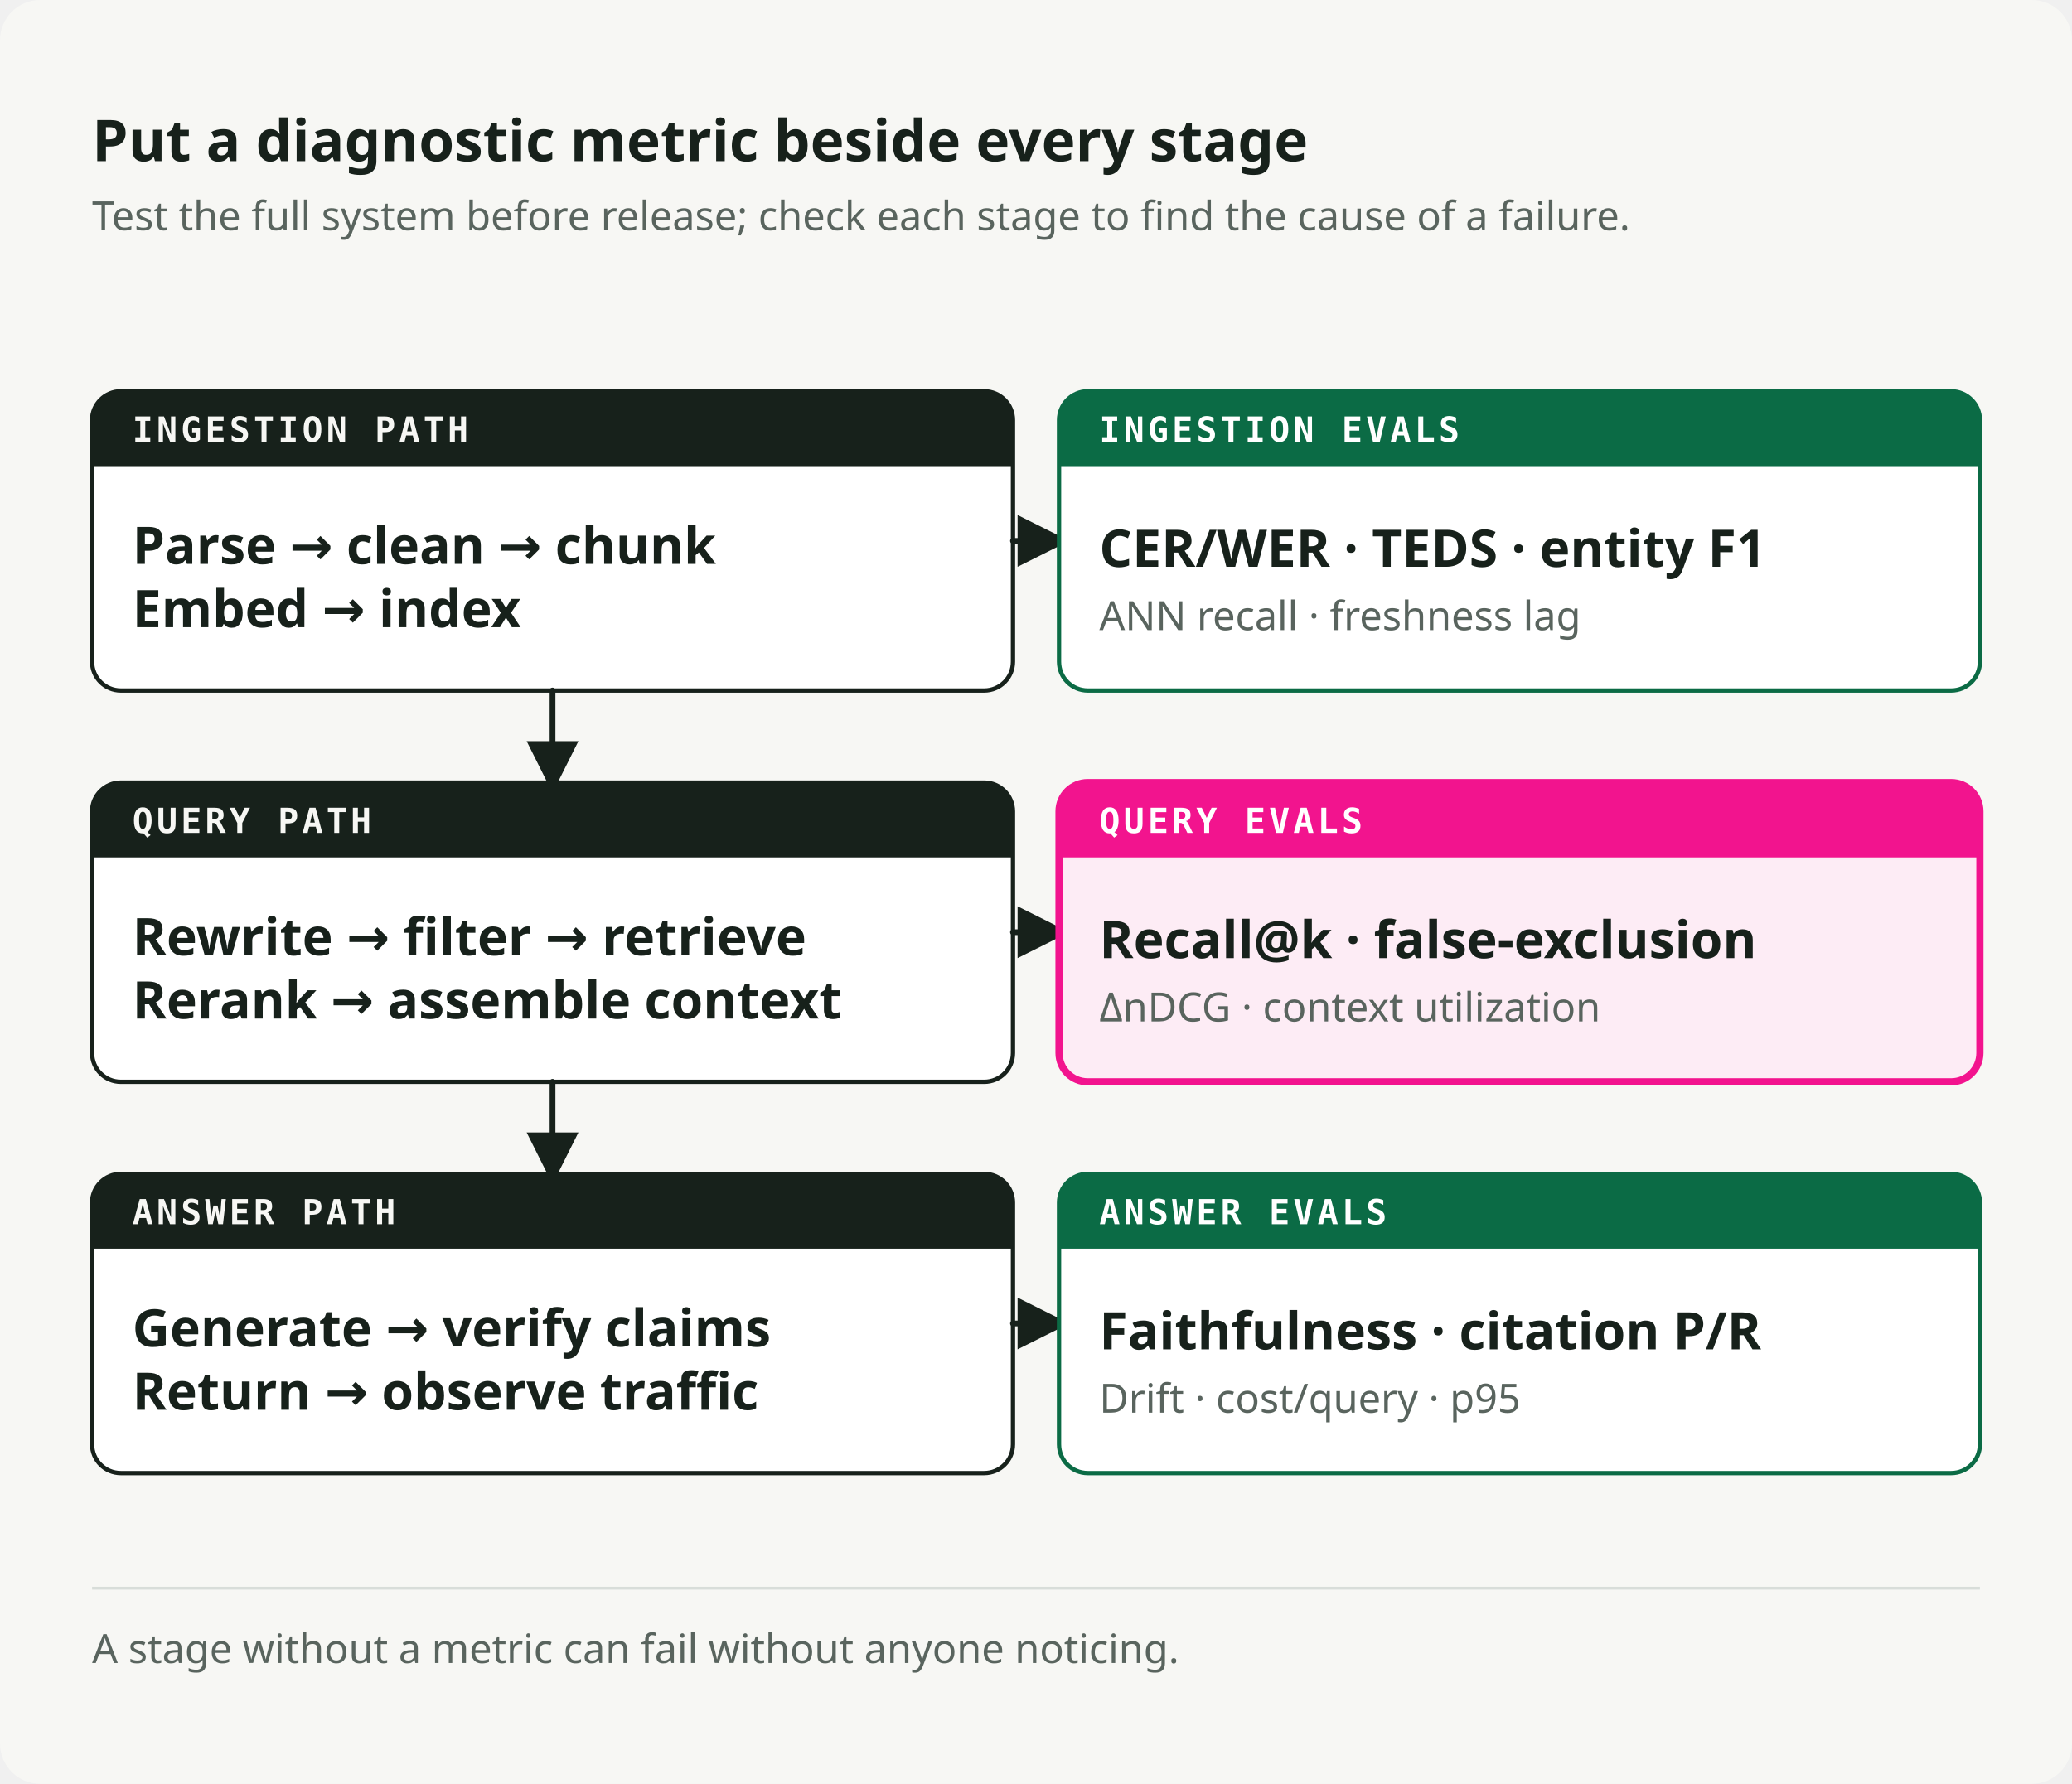
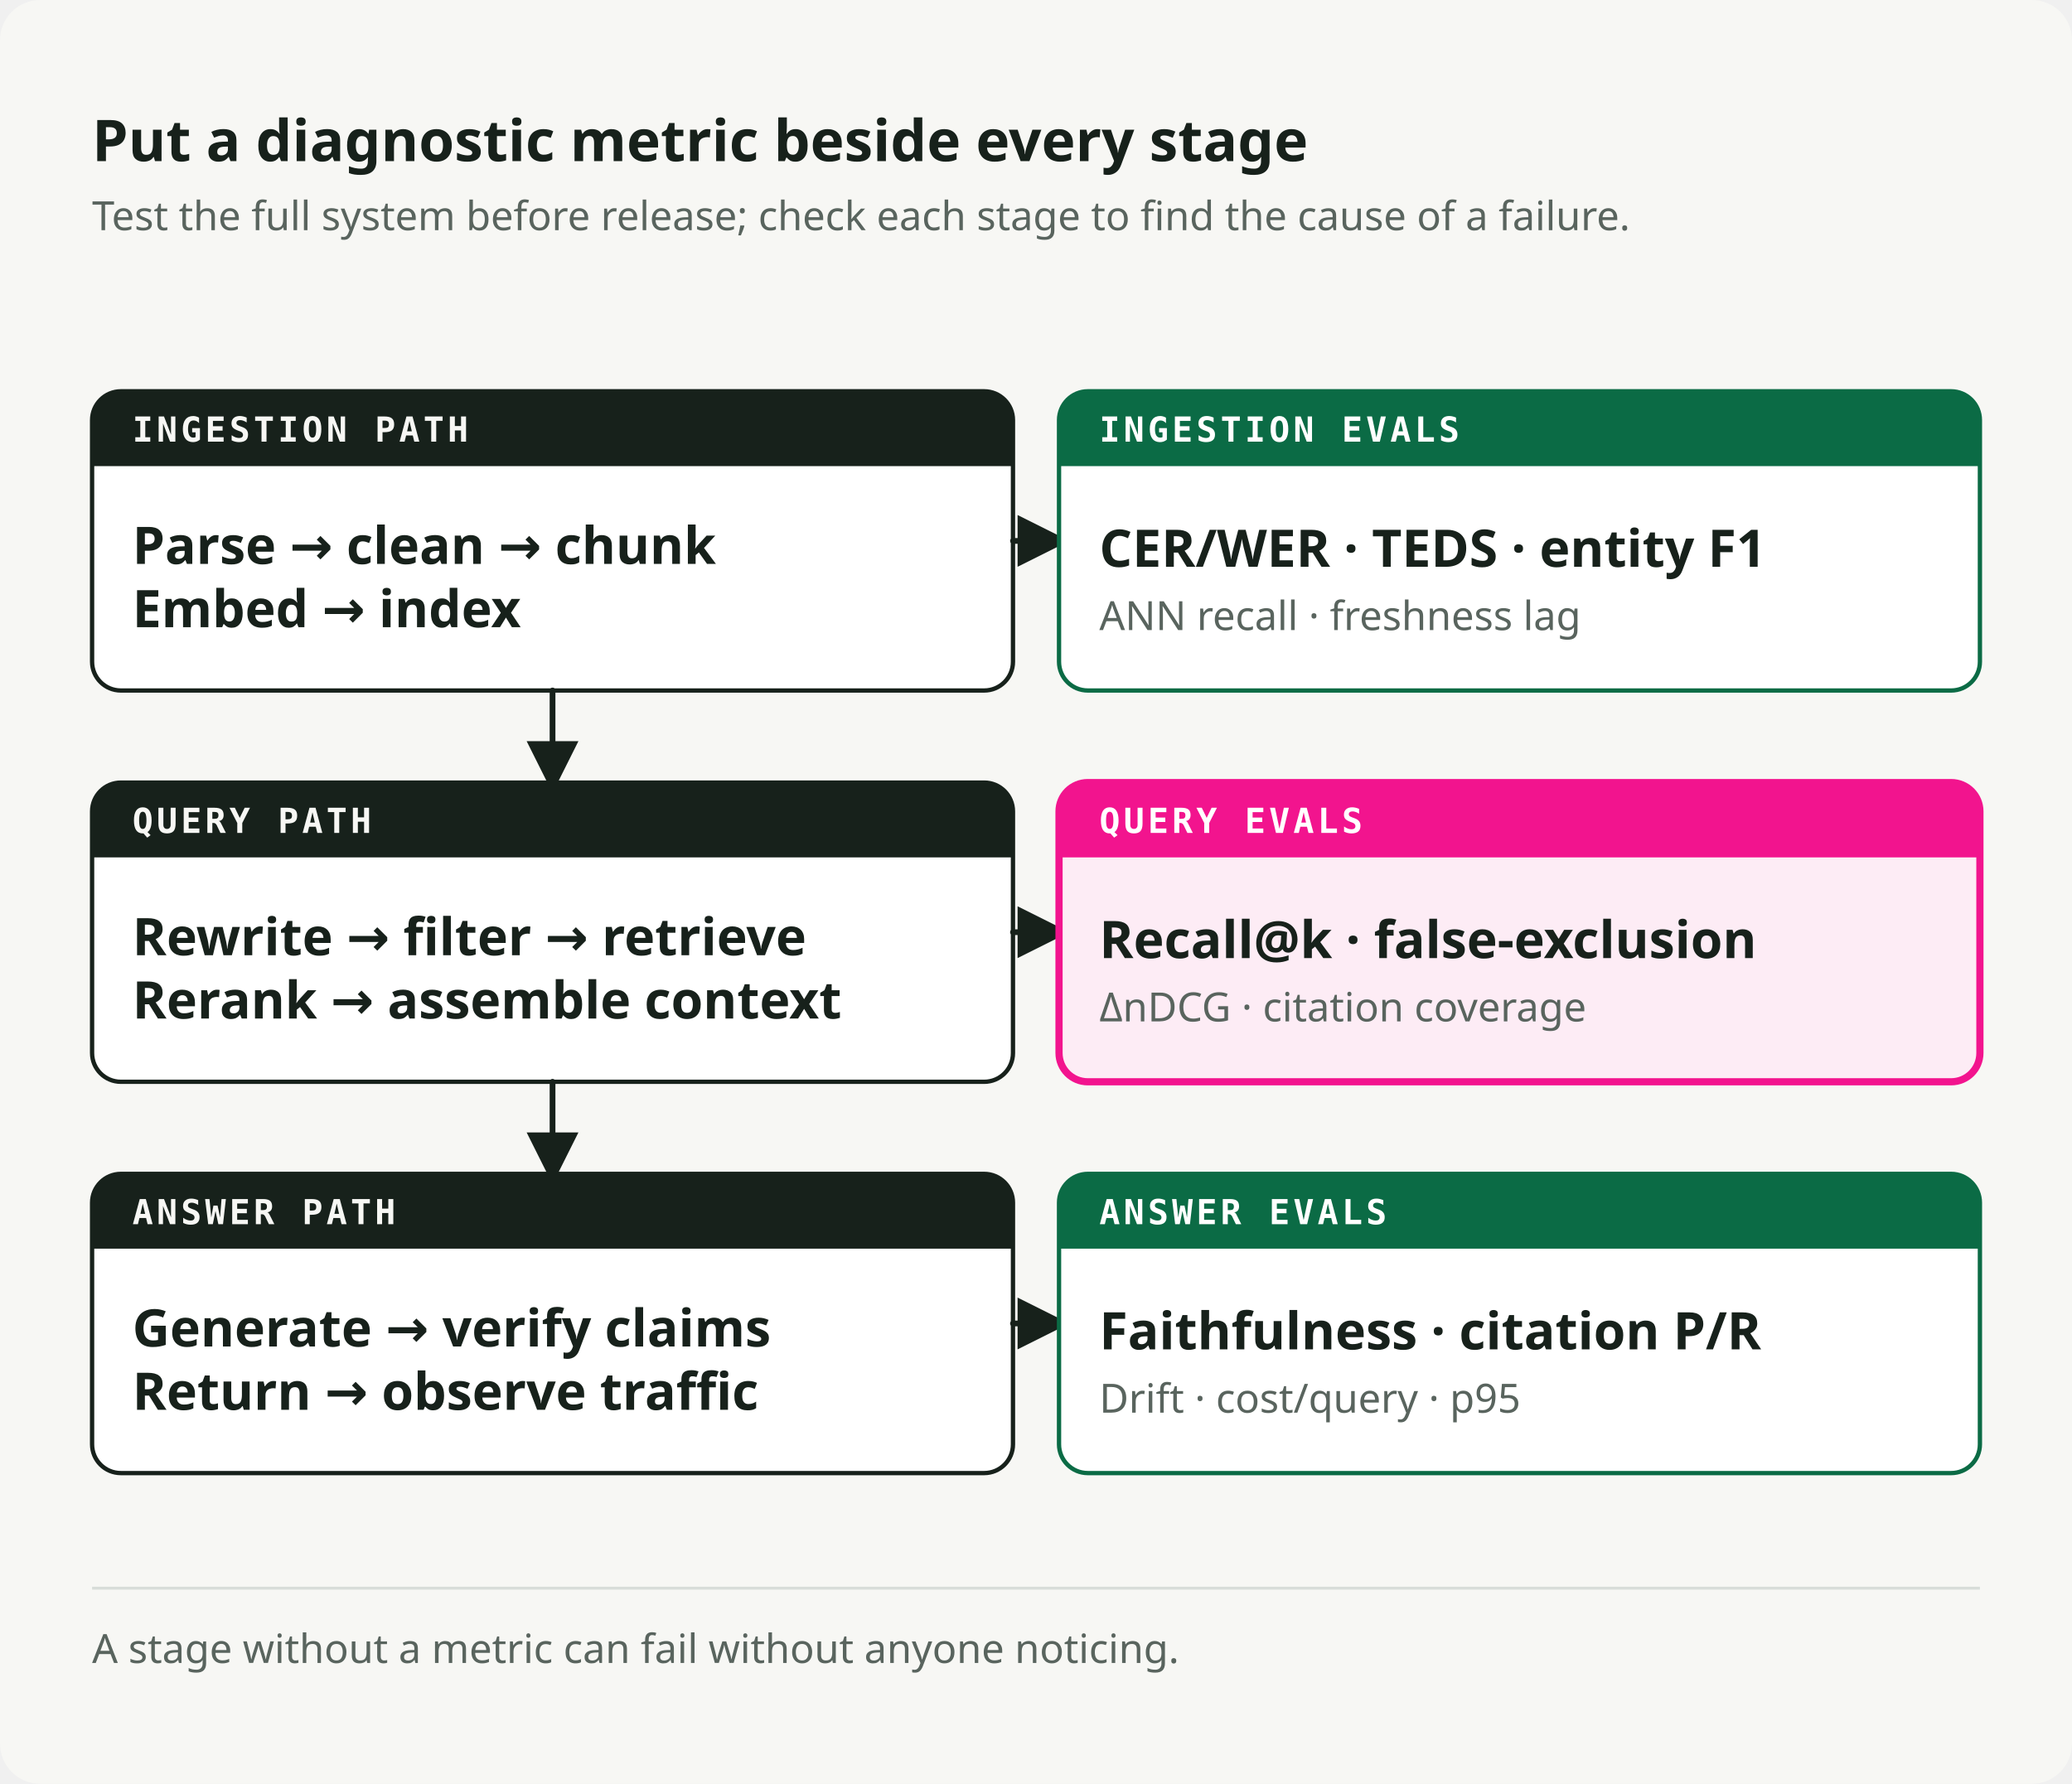
<svg xmlns="http://www.w3.org/2000/svg" viewBox="0 0 720 620" role="img" preserveAspectRatio="xMidYMid meet" data-visual-system="byte-diagram-v2" data-direction="B" data-theme="light" aria-labelledby="ragpipeline-title ragpipeline-desc" shape-rendering="geometricPrecision" text-rendering="geometricPrecision">
  <style data-visual-system="byte-diagram-v2">* { animation: none !important; }</style>
  <defs>
    <marker id="ragpipeline-arrow-flow" viewBox="0 0 10 10" refX="8" refY="5" markerWidth="9" markerHeight="9" orient="auto-start-reverse">
      <path d="M0 0 10 5 0 10Z" fill="#17211B" />
    </marker>
    <marker id="ragpipeline-arrow-fail" viewBox="0 0 10 10" refX="8" refY="5" markerWidth="9" markerHeight="9" orient="auto-start-reverse">
      <path d="M0 0 10 5 0 10Z" fill="#F2148E" />
    </marker>
  </defs>
  <rect width="720" height="620" rx="14" fill="#F7F7F4" />
  <text x="32" y="56" font-family="Space Grotesk, IBM Plex Sans, ui-sans-serif, system-ui, sans-serif" font-size="20" font-weight="700" fill="#17211B">Put a diagnostic metric beside every stage</text>
  <text x="32" y="80" font-family="IBM Plex Sans, ui-sans-serif, system-ui, sans-serif" font-size="14" font-weight="400" fill="#59645E">Test the full system before release; check each stage to find the cause of a failure.</text>
  <path d="M42 136h300a10 10 0 0 1 10 10v84a10 10 0 0 1 -10 10h-300a10 10 0 0 1 -10 -10v-84a10 10 0 0 1 10 -10Z" fill="#FFFFFF" stroke="#17211B" stroke-width="1.5" />
  <path d="M42 136h300a10 10 0 0 1 10 10v16a0 0 0 0 1 -0 0h-320a0 0 0 0 1 -0 -0v-16a10 10 0 0 1 10 -10Z" fill="#17211B" />
  <text x="46" y="153.5" font-family="IBM Plex Mono, ui-monospace, SFMono-Regular, Menlo, monospace" font-size="12" font-weight="600" fill="#F7F7F4" letter-spacing="1.2">INGESTION PATH</text>
  <text x="46" y="196" font-family="Space Grotesk, IBM Plex Sans, ui-sans-serif, system-ui, sans-serif" font-size="18" font-weight="600" fill="#17211B">Parse → clean → chunk</text>
  <text x="46" y="218" font-family="Space Grotesk, IBM Plex Sans, ui-sans-serif, system-ui, sans-serif" font-size="18" font-weight="600" fill="#17211B">Embed → index</text>
  <path d="M352 188h16" fill="none" stroke="#17211B" stroke-width="2" stroke-linecap="round" stroke-linejoin="round" marker-end="url(#ragpipeline-arrow-flow)" />
  <path d="M378 136h300a10 10 0 0 1 10 10v84a10 10 0 0 1 -10 10h-300a10 10 0 0 1 -10 -10v-84a10 10 0 0 1 10 -10Z" fill="#FFFFFF" stroke="#0B6B45" stroke-width="1.5" />
  <path d="M378 136h300a10 10 0 0 1 10 10v16a0 0 0 0 1 -0 0h-320a0 0 0 0 1 -0 -0v-16a10 10 0 0 1 10 -10Z" fill="#0B6B45" />
  <text x="382" y="153.5" font-family="IBM Plex Mono, ui-monospace, SFMono-Regular, Menlo, monospace" font-size="12" font-weight="600" fill="#FFFFFF" letter-spacing="1.2">INGESTION EVALS</text>
  <text x="382" y="197" font-family="Space Grotesk, IBM Plex Sans, ui-sans-serif, system-ui, sans-serif" font-size="18" font-weight="600" fill="#17211B">CER/WER · TEDS · entity F1</text>
  <text x="382" y="219" font-family="IBM Plex Sans, ui-sans-serif, system-ui, sans-serif" font-size="14" font-weight="400" fill="#59645E">ANN recall · freshness lag</text>
  <path d="M192 240v32" fill="none" stroke="#17211B" stroke-width="2" stroke-linecap="round" stroke-linejoin="round" marker-end="url(#ragpipeline-arrow-flow)" />
  <path d="M42 272h300a10 10 0 0 1 10 10v84a10 10 0 0 1 -10 10h-300a10 10 0 0 1 -10 -10v-84a10 10 0 0 1 10 -10Z" fill="#FFFFFF" stroke="#17211B" stroke-width="1.5" />
  <path d="M42 272h300a10 10 0 0 1 10 10v16a0 0 0 0 1 -0 0h-320a0 0 0 0 1 -0 -0v-16a10 10 0 0 1 10 -10Z" fill="#17211B" />
  <text x="46" y="289.5" font-family="IBM Plex Mono, ui-monospace, SFMono-Regular, Menlo, monospace" font-size="12" font-weight="600" fill="#F7F7F4" letter-spacing="1.2">QUERY PATH</text>
  <text x="46" y="332" font-family="Space Grotesk, IBM Plex Sans, ui-sans-serif, system-ui, sans-serif" font-size="18" font-weight="600" fill="#17211B">Rewrite → filter → retrieve</text>
  <text x="46" y="354" font-family="Space Grotesk, IBM Plex Sans, ui-sans-serif, system-ui, sans-serif" font-size="18" font-weight="600" fill="#17211B">Rerank → assemble context</text>
  <path d="M352 324h16" fill="none" stroke="#17211B" stroke-width="2" stroke-linecap="round" stroke-linejoin="round" marker-end="url(#ragpipeline-arrow-flow)" />
  <path d="M378 272h300a10 10 0 0 1 10 10v84a10 10 0 0 1 -10 10h-300a10 10 0 0 1 -10 -10v-84a10 10 0 0 1 10 -10Z" fill="#FDECF5" stroke="#F2148E" stroke-width="2.5" />
  <path d="M378 272h300a10 10 0 0 1 10 10v16a0 0 0 0 1 -0 0h-320a0 0 0 0 1 -0 -0v-16a10 10 0 0 1 10 -10Z" fill="#F2148E" />
  <text x="382" y="289.5" font-family="IBM Plex Mono, ui-monospace, SFMono-Regular, Menlo, monospace" font-size="12" font-weight="600" fill="#FFFFFF" letter-spacing="1.2">QUERY EVALS</text>
  <text x="382" y="333" font-family="Space Grotesk, IBM Plex Sans, ui-sans-serif, system-ui, sans-serif" font-size="18" font-weight="600" fill="#17211B">Recall@k · false-exclusion</text>
-   <text x="382" y="355" font-family="IBM Plex Sans, ui-sans-serif, system-ui, sans-serif" font-size="14" font-weight="400" fill="#59645E">ΔnDCG · context utilization</text>
+   <text x="382" y="355" font-family="IBM Plex Sans, ui-sans-serif, system-ui, sans-serif" font-size="14" font-weight="400" fill="#59645E">ΔnDCG · citation coverage</text>
  <path d="M192 376v32" fill="none" stroke="#17211B" stroke-width="2" stroke-linecap="round" stroke-linejoin="round" marker-end="url(#ragpipeline-arrow-flow)" />
  <path d="M42 408h300a10 10 0 0 1 10 10v84a10 10 0 0 1 -10 10h-300a10 10 0 0 1 -10 -10v-84a10 10 0 0 1 10 -10Z" fill="#FFFFFF" stroke="#17211B" stroke-width="1.5" />
  <path d="M42 408h300a10 10 0 0 1 10 10v16a0 0 0 0 1 -0 0h-320a0 0 0 0 1 -0 -0v-16a10 10 0 0 1 10 -10Z" fill="#17211B" />
  <text x="46" y="425.5" font-family="IBM Plex Mono, ui-monospace, SFMono-Regular, Menlo, monospace" font-size="12" font-weight="600" fill="#F7F7F4" letter-spacing="1.2">ANSWER PATH</text>
  <text x="46" y="468" font-family="Space Grotesk, IBM Plex Sans, ui-sans-serif, system-ui, sans-serif" font-size="18" font-weight="600" fill="#17211B">Generate → verify claims</text>
  <text x="46" y="490" font-family="Space Grotesk, IBM Plex Sans, ui-sans-serif, system-ui, sans-serif" font-size="18" font-weight="600" fill="#17211B">Return → observe traffic</text>
  <path d="M352 460h16" fill="none" stroke="#17211B" stroke-width="2" stroke-linecap="round" stroke-linejoin="round" marker-end="url(#ragpipeline-arrow-flow)" />
  <path d="M378 408h300a10 10 0 0 1 10 10v84a10 10 0 0 1 -10 10h-300a10 10 0 0 1 -10 -10v-84a10 10 0 0 1 10 -10Z" fill="#FFFFFF" stroke="#0B6B45" stroke-width="1.5" />
  <path d="M378 408h300a10 10 0 0 1 10 10v16a0 0 0 0 1 -0 0h-320a0 0 0 0 1 -0 -0v-16a10 10 0 0 1 10 -10Z" fill="#0B6B45" />
  <text x="382" y="425.5" font-family="IBM Plex Mono, ui-monospace, SFMono-Regular, Menlo, monospace" font-size="12" font-weight="600" fill="#FFFFFF" letter-spacing="1.2">ANSWER EVALS</text>
  <text x="382" y="469" font-family="Space Grotesk, IBM Plex Sans, ui-sans-serif, system-ui, sans-serif" font-size="18" font-weight="600" fill="#17211B">Faithfulness · citation P/R</text>
  <text x="382" y="491" font-family="IBM Plex Sans, ui-sans-serif, system-ui, sans-serif" font-size="14" font-weight="400" fill="#59645E">Drift · cost/query · p95</text>
  <path d="M32 552h656" stroke="#D8DDD9" stroke-width="1" />
  <text x="32" y="578" font-family="IBM Plex Sans, ui-sans-serif, system-ui, sans-serif" font-size="14" font-weight="400" fill="#59645E">A stage without a metric can fail without anyone noticing.</text>
</svg>
